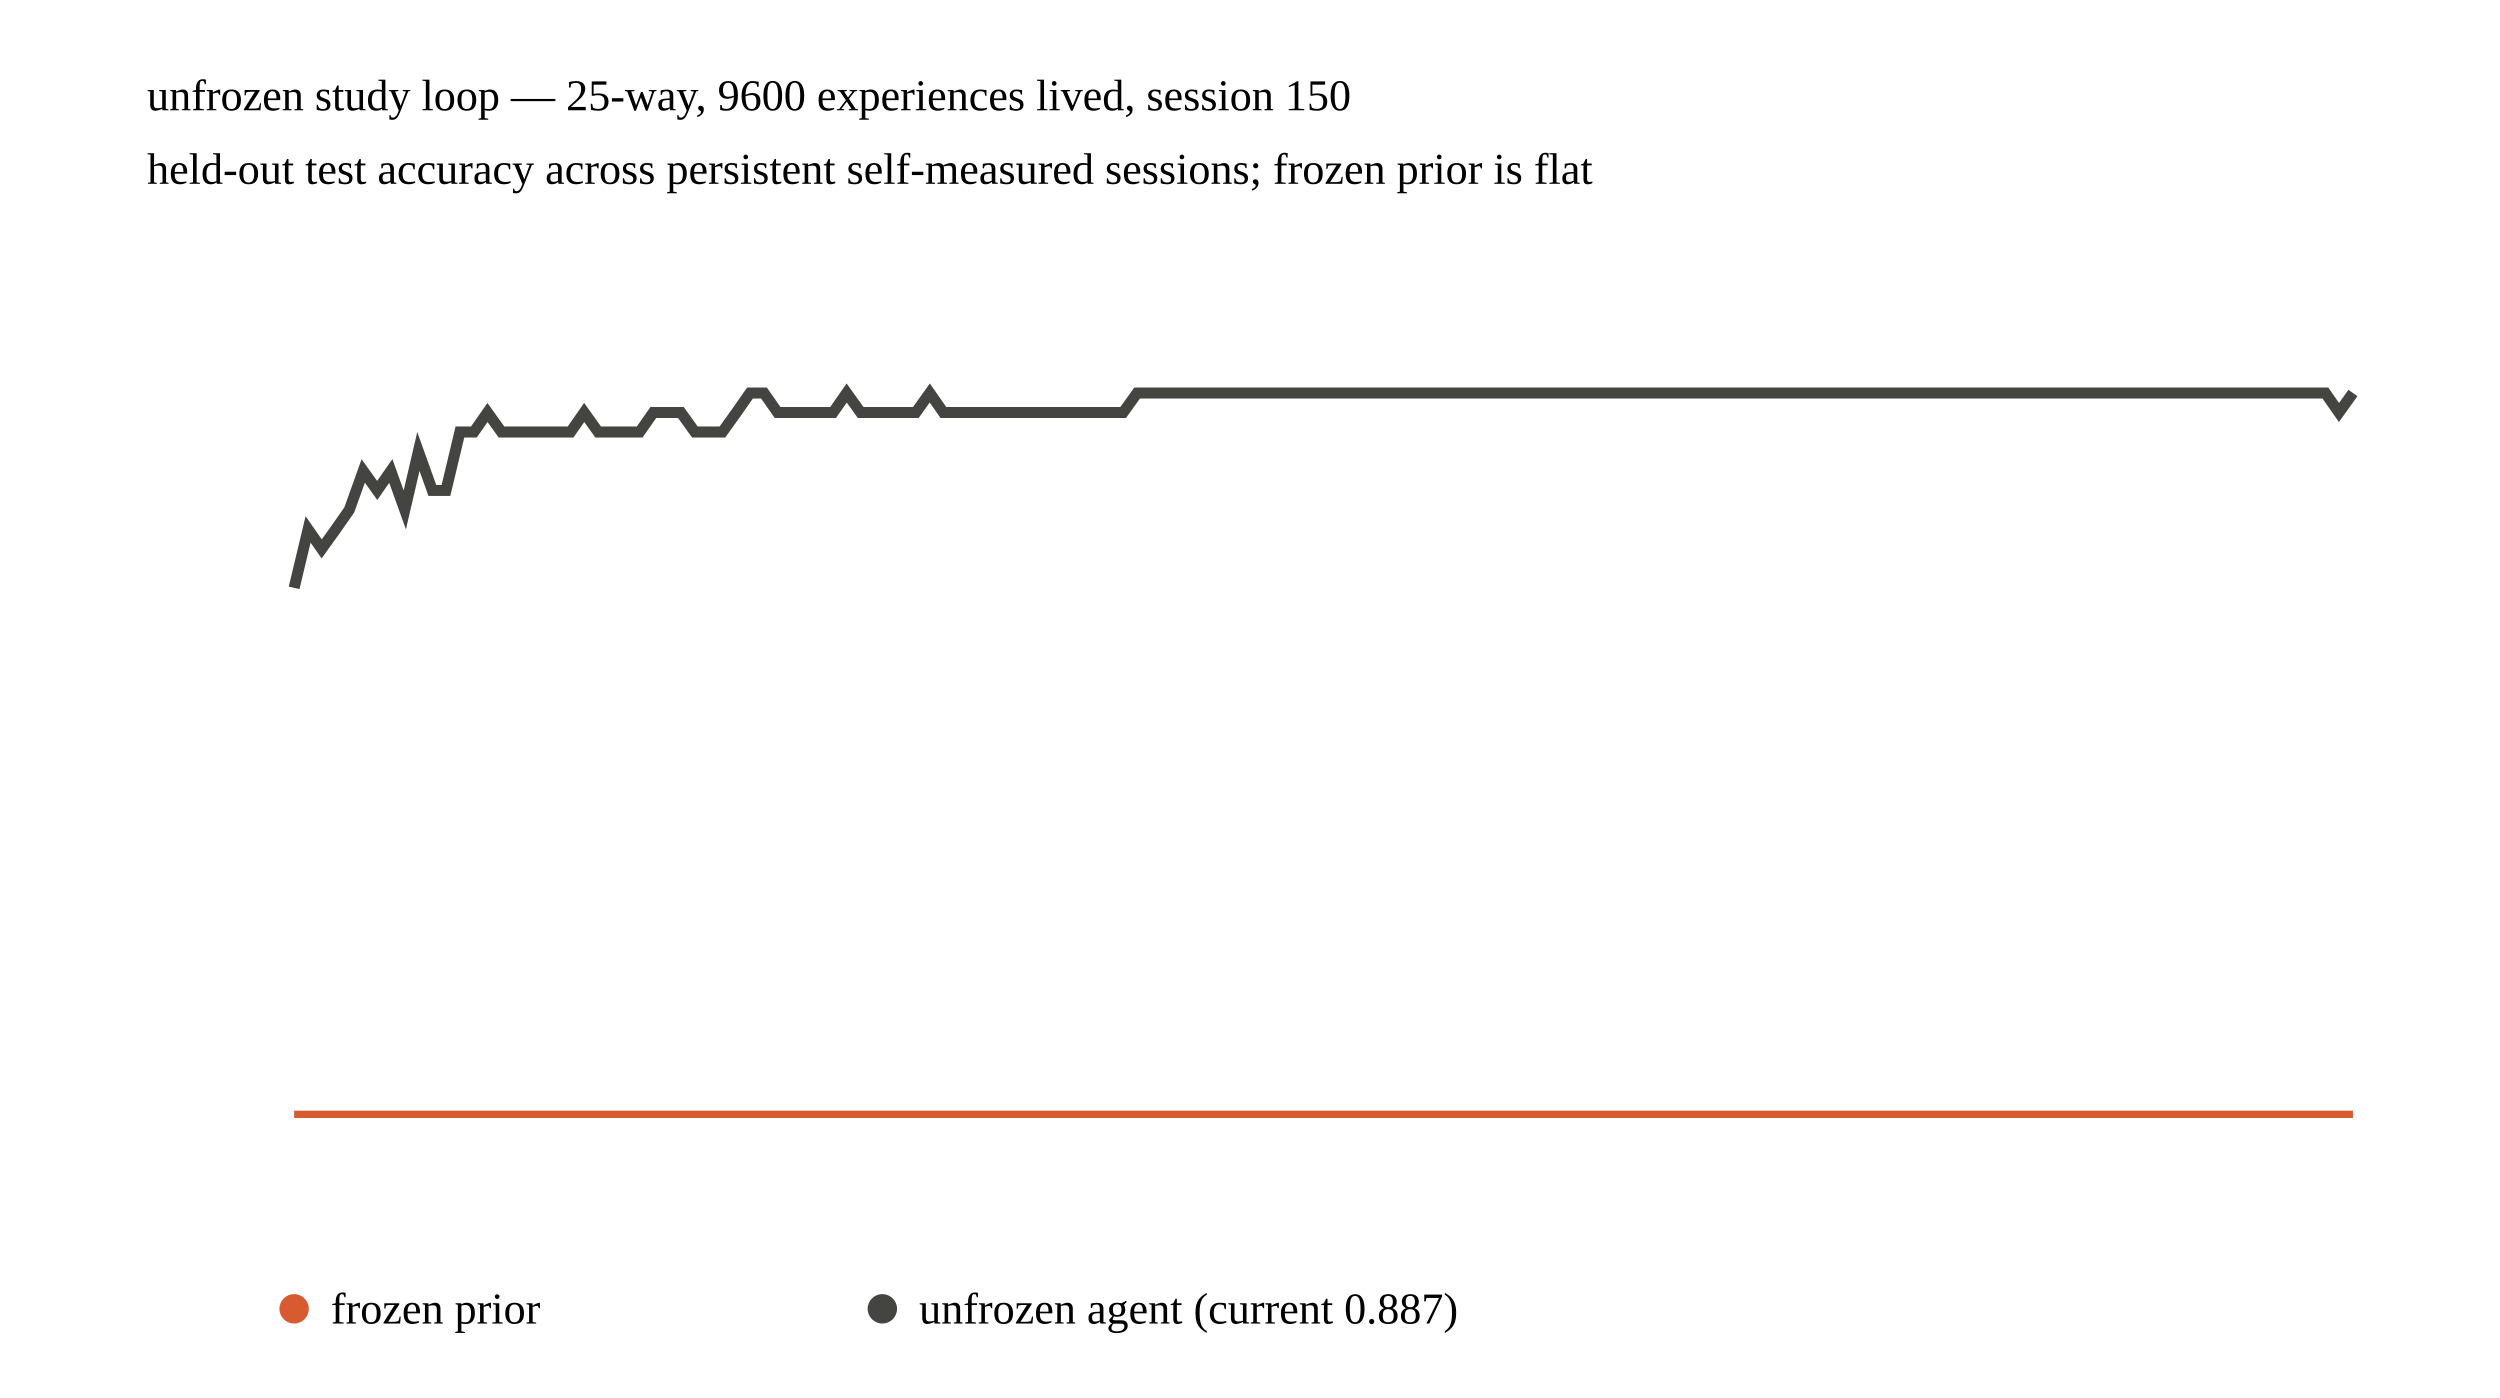
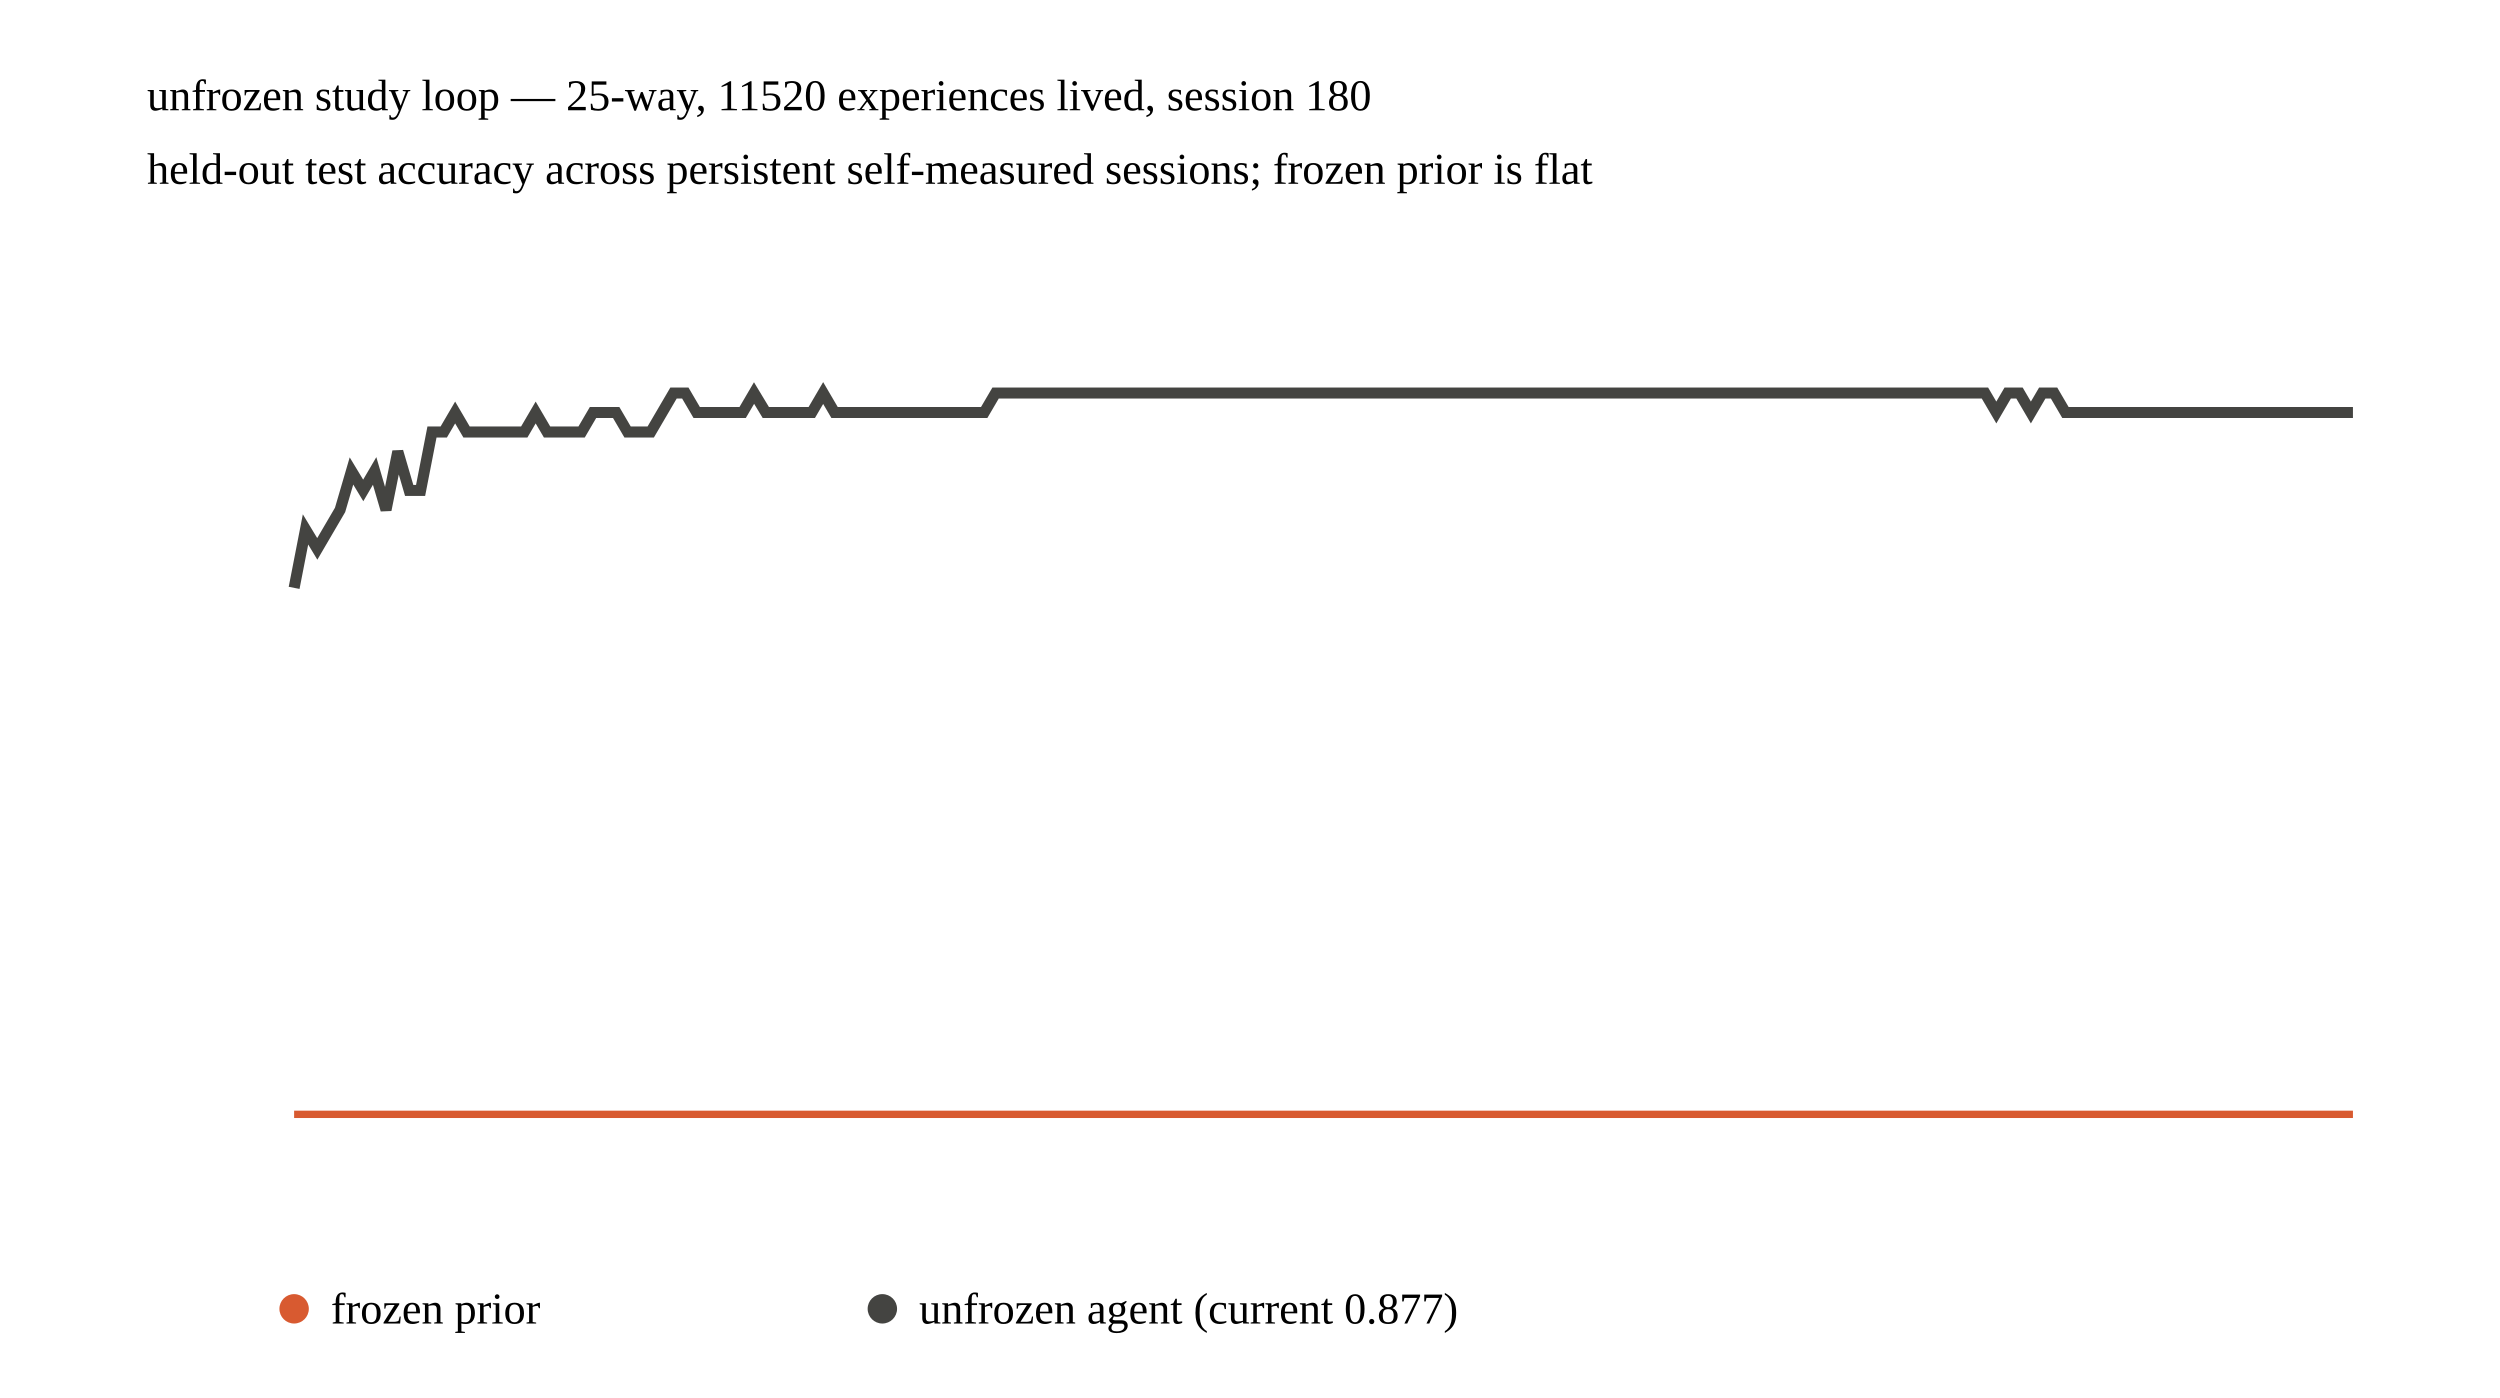
<svg xmlns="http://www.w3.org/2000/svg" width="100%" viewBox="0 0 680 380" role="img">
-   <text x="40" y="30" class="th">unfrozen study loop — 25-way, 9600 experiences lived, session 150</text>
+   <text x="40" y="30" class="th">unfrozen study loop — 25-way, 11520 experiences lived, session 180</text>
  <text x="40" y="50" class="ts">held-out test accuracy across persistent self-measured sessions; frozen prior is flat</text>
-   <polyline points="80.0,303.1 83.8,303.1 87.5,303.1 91.3,303.1 95.0,303.1 98.8,303.1 102.6,303.1 106.3,303.1 110.1,303.1 113.8,303.1 117.6,303.1 121.3,303.1 125.1,303.1 128.9,303.1 132.6,303.1 136.4,303.1 140.1,303.1 143.9,303.1 147.7,303.1 151.4,303.1 155.2,303.1 158.9,303.1 162.7,303.1 166.4,303.1 170.2,303.1 174.0,303.1 177.7,303.1 181.5,303.1 185.2,303.1 189.0,303.1 192.8,303.1 196.5,303.1 200.3,303.1 204.0,303.1 207.8,303.1 211.5,303.1 215.3,303.1 219.1,303.1 222.8,303.1 226.6,303.1 230.3,303.1 234.1,303.1 237.9,303.1 241.6,303.1 245.4,303.1 249.1,303.1 252.9,303.1 256.6,303.1 260.4,303.1 264.2,303.1 267.9,303.1 271.7,303.1 275.4,303.1 279.2,303.1 283.0,303.1 286.7,303.1 290.5,303.1 294.2,303.1 298.0,303.1 301.7,303.1 305.5,303.1 309.3,303.1 313.0,303.1 316.8,303.1 320.5,303.1 324.3,303.1 328.1,303.1 331.8,303.1 335.6,303.1 339.3,303.1 343.1,303.1 346.8,303.1 350.6,303.1 354.4,303.1 358.1,303.1 361.9,303.1 365.6,303.1 369.4,303.1 373.2,303.1 376.9,303.1 380.7,303.1 384.4,303.1 388.2,303.1 391.9,303.1 395.7,303.1 399.5,303.1 403.2,303.1 407.0,303.1 410.7,303.1 414.5,303.1 418.3,303.1 422.0,303.1 425.8,303.1 429.5,303.1 433.3,303.1 437.0,303.1 440.8,303.1 444.6,303.1 448.3,303.1 452.1,303.1 455.8,303.1 459.6,303.1 463.4,303.1 467.1,303.1 470.9,303.1 474.6,303.1 478.4,303.1 482.1,303.1 485.9,303.1 489.7,303.1 493.4,303.1 497.2,303.1 500.9,303.1 504.7,303.1 508.5,303.1 512.2,303.1 516.0,303.1 519.7,303.1 523.5,303.1 527.2,303.1 531.0,303.1 534.8,303.1 538.5,303.1 542.3,303.1 546.0,303.1 549.8,303.1 553.6,303.1 557.3,303.1 561.1,303.1 564.8,303.1 568.6,303.1 572.3,303.1 576.1,303.1 579.9,303.1 583.6,303.1 587.4,303.1 591.1,303.1 594.9,303.1 598.7,303.1 602.4,303.1 606.2,303.1 609.9,303.1 613.7,303.1 617.4,303.1 621.2,303.1 625.0,303.1 628.7,303.1 632.5,303.1 636.2,303.1 640.0,303.1" fill="none" stroke="#D85A30" stroke-width="2" />
-   <polyline points="80.0,159.9 83.8,144.0 87.5,149.3 91.3,144.0 95.0,138.7 98.8,128.1 102.6,133.4 106.3,128.1 110.1,138.7 113.8,122.8 117.6,133.4 121.3,133.4 125.1,117.5 128.9,117.5 132.6,112.2 136.4,117.5 140.1,117.5 143.9,117.5 147.7,117.5 151.4,117.5 155.2,117.5 158.9,112.2 162.7,117.5 166.4,117.5 170.2,117.5 174.0,117.5 177.7,112.2 181.5,112.2 185.2,112.2 189.0,117.5 192.8,117.5 196.5,117.5 200.3,112.2 204.0,106.9 207.8,106.9 211.5,112.2 215.3,112.2 219.1,112.2 222.8,112.2 226.6,112.2 230.3,106.9 234.1,112.2 237.9,112.2 241.6,112.2 245.4,112.2 249.1,112.2 252.9,106.9 256.6,112.2 260.4,112.2 264.2,112.2 267.9,112.2 271.7,112.2 275.4,112.2 279.2,112.2 283.0,112.2 286.7,112.2 290.5,112.2 294.2,112.2 298.0,112.2 301.7,112.2 305.5,112.2 309.3,106.9 313.0,106.9 316.8,106.9 320.5,106.9 324.3,106.9 328.1,106.9 331.8,106.9 335.6,106.9 339.3,106.9 343.1,106.9 346.8,106.9 350.6,106.9 354.4,106.9 358.1,106.9 361.9,106.9 365.6,106.9 369.4,106.9 373.2,106.9 376.9,106.9 380.7,106.9 384.4,106.9 388.2,106.9 391.9,106.9 395.7,106.9 399.5,106.9 403.2,106.9 407.0,106.9 410.7,106.9 414.5,106.9 418.3,106.9 422.0,106.9 425.8,106.9 429.5,106.9 433.3,106.9 437.0,106.9 440.8,106.9 444.6,106.9 448.3,106.9 452.1,106.9 455.8,106.9 459.6,106.9 463.4,106.9 467.1,106.9 470.9,106.9 474.6,106.9 478.4,106.9 482.1,106.9 485.9,106.9 489.7,106.9 493.4,106.9 497.2,106.9 500.9,106.9 504.7,106.9 508.5,106.9 512.2,106.9 516.0,106.9 519.7,106.9 523.5,106.9 527.2,106.9 531.0,106.9 534.8,106.9 538.5,106.9 542.3,106.9 546.0,106.9 549.8,106.9 553.6,106.9 557.3,106.9 561.1,106.9 564.8,106.9 568.6,106.9 572.3,106.9 576.1,106.9 579.9,106.9 583.6,106.9 587.4,106.9 591.1,106.9 594.9,106.9 598.7,106.9 602.4,106.9 606.2,106.9 609.9,106.9 613.7,106.9 617.4,106.9 621.2,106.9 625.0,106.9 628.7,106.9 632.5,106.9 636.2,112.2 640.0,106.9" fill="none" stroke="#444441" stroke-width="3" />
+   <polyline points="80.0,303.1 83.1,303.1 86.3,303.1 89.4,303.1 92.5,303.1 95.6,303.1 98.8,303.1 101.9,303.1 105.0,303.1 108.2,303.1 111.3,303.1 114.4,303.1 117.5,303.1 120.7,303.1 123.8,303.1 126.9,303.1 130.1,303.1 133.2,303.1 136.3,303.1 139.4,303.1 142.6,303.1 145.7,303.1 148.8,303.1 152.0,303.1 155.1,303.1 158.2,303.1 161.3,303.1 164.5,303.1 167.6,303.1 170.7,303.1 173.9,303.1 177.0,303.1 180.1,303.1 183.2,303.1 186.4,303.1 189.5,303.1 192.6,303.1 195.8,303.1 198.9,303.1 202.0,303.1 205.1,303.1 208.3,303.1 211.4,303.1 214.5,303.1 217.7,303.1 220.8,303.1 223.9,303.1 227.0,303.1 230.2,303.1 233.3,303.1 236.4,303.1 239.6,303.1 242.7,303.1 245.8,303.1 248.9,303.1 252.1,303.1 255.2,303.1 258.3,303.1 261.5,303.1 264.6,303.1 267.7,303.1 270.8,303.1 274.0,303.1 277.1,303.1 280.2,303.1 283.4,303.1 286.5,303.1 289.6,303.1 292.7,303.1 295.9,303.1 299.0,303.1 302.1,303.1 305.3,303.1 308.4,303.1 311.5,303.1 314.6,303.1 317.8,303.1 320.9,303.1 324.0,303.1 327.2,303.1 330.3,303.1 333.4,303.1 336.5,303.1 339.7,303.1 342.8,303.1 345.9,303.1 349.1,303.1 352.2,303.1 355.3,303.1 358.4,303.1 361.6,303.1 364.7,303.1 367.8,303.1 370.9,303.1 374.1,303.1 377.2,303.1 380.3,303.1 383.5,303.1 386.6,303.1 389.7,303.1 392.8,303.1 396.0,303.1 399.1,303.1 402.2,303.1 405.4,303.1 408.5,303.1 411.6,303.1 414.7,303.1 417.9,303.1 421.0,303.1 424.1,303.1 427.3,303.1 430.4,303.1 433.5,303.1 436.6,303.1 439.8,303.1 442.9,303.1 446.0,303.1 449.2,303.1 452.3,303.1 455.4,303.1 458.5,303.1 461.7,303.1 464.8,303.1 467.9,303.1 471.1,303.1 474.2,303.1 477.3,303.1 480.4,303.1 483.6,303.1 486.7,303.1 489.8,303.1 493.0,303.1 496.1,303.1 499.2,303.1 502.3,303.1 505.5,303.1 508.6,303.1 511.7,303.1 514.9,303.1 518.0,303.1 521.1,303.1 524.2,303.1 527.4,303.1 530.5,303.1 533.6,303.1 536.8,303.1 539.9,303.1 543.0,303.1 546.1,303.1 549.3,303.1 552.4,303.1 555.5,303.1 558.7,303.1 561.8,303.1 564.9,303.1 568.0,303.1 571.2,303.1 574.3,303.1 577.4,303.1 580.6,303.1 583.7,303.1 586.8,303.1 589.9,303.1 593.1,303.1 596.2,303.1 599.3,303.1 602.5,303.1 605.6,303.1 608.7,303.1 611.8,303.1 615.0,303.1 618.1,303.1 621.2,303.1 624.4,303.1 627.5,303.1 630.6,303.1 633.7,303.1 636.9,303.1 640.0,303.1" fill="none" stroke="#D85A30" stroke-width="2" />
+   <polyline points="80.0,159.9 83.1,144.0 86.3,149.3 89.4,144.0 92.5,138.7 95.6,128.1 98.8,133.4 101.9,128.1 105.0,138.7 108.2,122.8 111.3,133.4 114.4,133.4 117.5,117.5 120.7,117.5 123.8,112.2 126.9,117.5 130.1,117.5 133.2,117.5 136.3,117.5 139.4,117.5 142.6,117.5 145.7,112.2 148.8,117.5 152.0,117.5 155.1,117.5 158.2,117.5 161.3,112.2 164.5,112.2 167.6,112.2 170.7,117.5 173.9,117.5 177.0,117.5 180.1,112.2 183.2,106.9 186.4,106.9 189.5,112.2 192.6,112.2 195.8,112.2 198.9,112.2 202.0,112.2 205.1,106.9 208.3,112.2 211.4,112.2 214.5,112.2 217.7,112.2 220.8,112.2 223.9,106.9 227.0,112.2 230.2,112.2 233.3,112.2 236.4,112.2 239.6,112.2 242.7,112.2 245.8,112.2 248.9,112.2 252.1,112.2 255.2,112.2 258.3,112.2 261.5,112.2 264.6,112.2 267.7,112.2 270.8,106.9 274.0,106.9 277.1,106.9 280.2,106.9 283.4,106.9 286.5,106.9 289.6,106.9 292.7,106.9 295.9,106.9 299.0,106.9 302.1,106.9 305.3,106.9 308.4,106.9 311.5,106.9 314.6,106.9 317.8,106.9 320.9,106.9 324.0,106.9 327.2,106.9 330.3,106.9 333.4,106.9 336.5,106.9 339.7,106.9 342.8,106.9 345.9,106.9 349.1,106.9 352.2,106.9 355.3,106.9 358.4,106.9 361.6,106.9 364.7,106.9 367.8,106.9 370.9,106.9 374.1,106.9 377.2,106.9 380.3,106.9 383.5,106.9 386.6,106.9 389.7,106.9 392.8,106.9 396.0,106.9 399.1,106.9 402.2,106.9 405.4,106.9 408.5,106.9 411.6,106.9 414.7,106.9 417.9,106.9 421.0,106.9 424.1,106.9 427.3,106.9 430.4,106.9 433.5,106.9 436.6,106.9 439.8,106.9 442.9,106.9 446.0,106.9 449.2,106.9 452.3,106.9 455.4,106.9 458.5,106.9 461.7,106.9 464.8,106.9 467.9,106.9 471.1,106.9 474.2,106.9 477.3,106.9 480.4,106.9 483.6,106.9 486.7,106.9 489.8,106.9 493.0,106.9 496.1,106.9 499.2,106.9 502.3,106.9 505.5,106.9 508.6,106.9 511.7,106.9 514.9,106.9 518.0,106.9 521.1,106.9 524.2,106.9 527.4,106.9 530.5,106.9 533.6,106.9 536.8,106.9 539.9,106.9 543.0,112.2 546.1,106.9 549.3,106.9 552.4,112.2 555.5,106.9 558.7,106.9 561.8,112.2 564.9,112.2 568.0,112.2 571.2,112.2 574.3,112.2 577.4,112.2 580.6,112.2 583.7,112.2 586.8,112.2 589.9,112.2 593.1,112.2 596.2,112.2 599.3,112.2 602.5,112.2 605.6,112.2 608.7,112.2 611.8,112.2 615.0,112.2 618.1,112.2 621.2,112.2 624.4,112.2 627.5,112.2 630.6,112.2 633.7,112.2 636.9,112.2 640.0,112.2" fill="none" stroke="#444441" stroke-width="3" />
  <circle cx="80" cy="356" r="4" fill="#D85A30" />
  <text x="90" y="360" class="ts">frozen prior</text>
  <circle cx="240" cy="356" r="4" fill="#444441" />
-   <text x="250" y="360" class="ts">unfrozen agent (current 0.887)</text>
+   <text x="250" y="360" class="ts">unfrozen agent (current 0.877)</text>
</svg>
